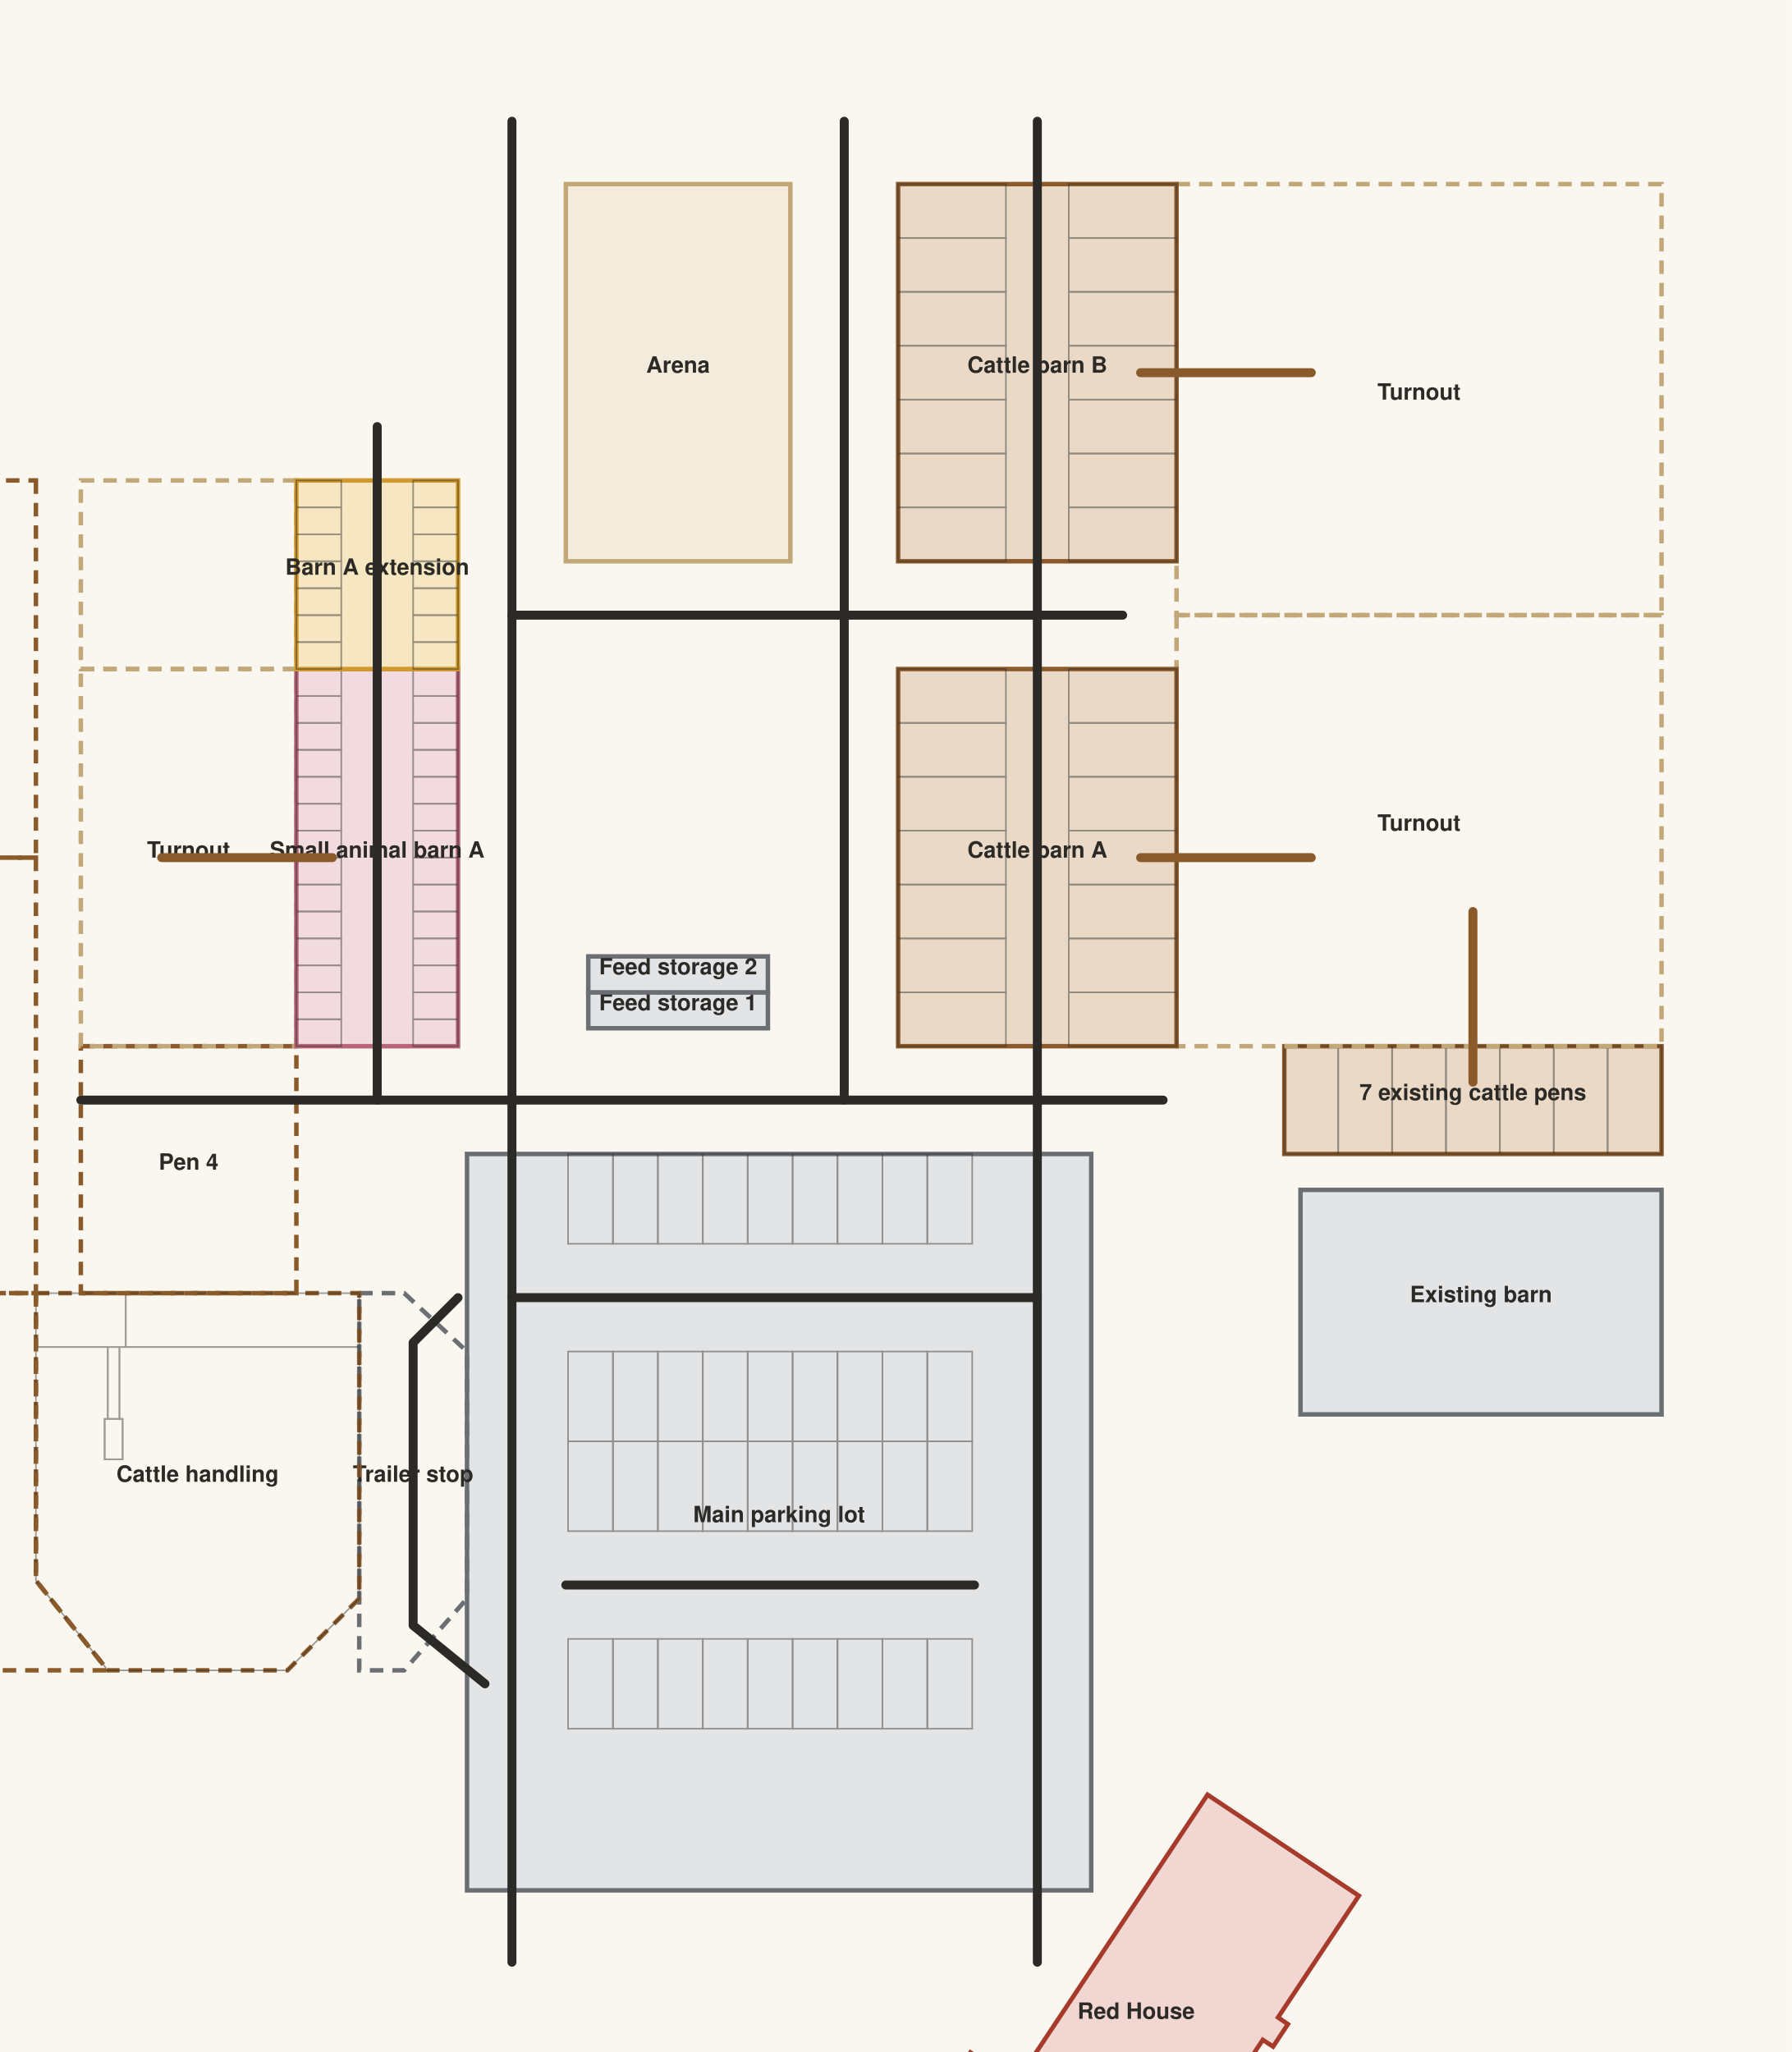
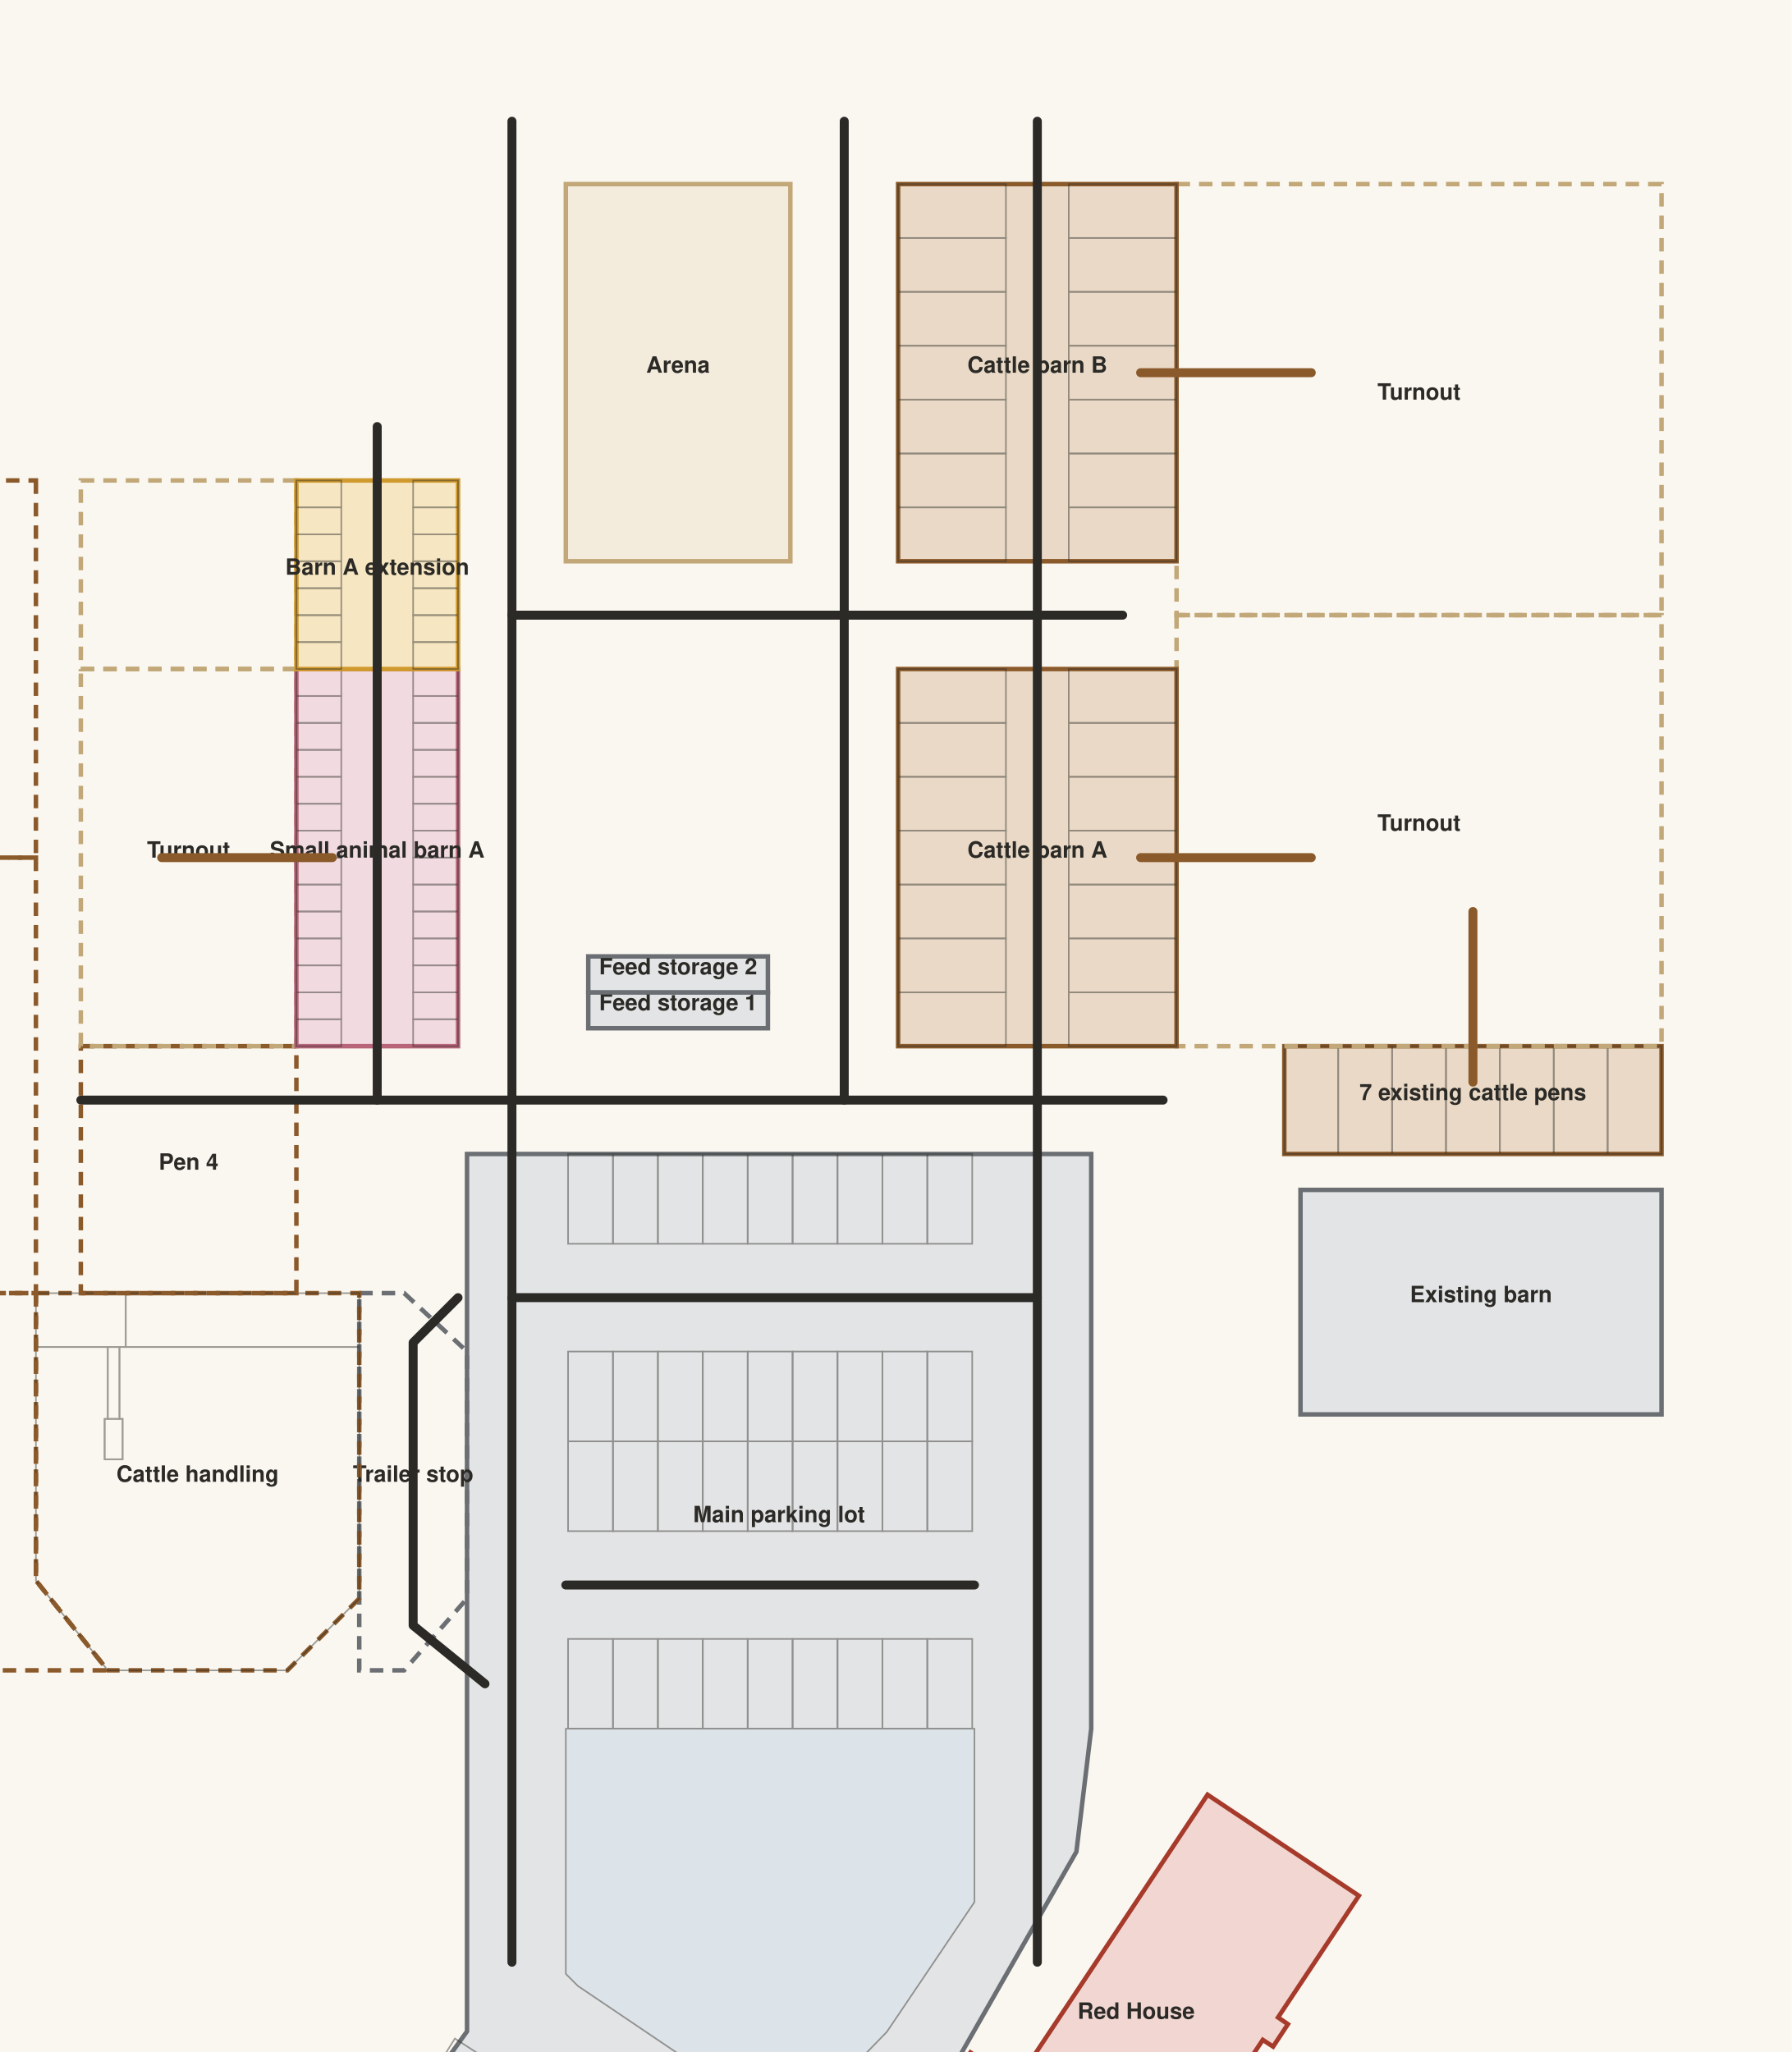
<svg xmlns="http://www.w3.org/2000/svg" viewBox="-90.0 -17 399.0 457" font-family="Avenir Next,Helvetica,Arial,sans-serif">
  <rect x="-90.0" y="-17" width="399.0" height="457" fill="#FAF7F0" />
  <g id="level-1">
    <g id="existing-barn">
      <rect x="199.6" y="248" width="80.4" height="50" fill="#E3E4E5" stroke="#6B6F73" stroke-width="1" />
      <text x="239.8" y="273.0" text-anchor="middle" font-size="5" font-weight="700" fill="#2B2A26">Existing barn</text>
    </g>
    <g id="existing-pens">
      <rect x="196" y="216" width="84" height="24" fill="#E9D9C6" stroke="#8B5A2B" stroke-width="1" />
      <g fill="none" stroke="#2B2A26" stroke-width=".35" opacity=".45">
        <rect x="196" y="216" width="12" height="24" />
        <rect x="208" y="216" width="12" height="24" />
        <rect x="220" y="216" width="12" height="24" />
        <rect x="232" y="216" width="12" height="24" />
        <rect x="244" y="216" width="12" height="24" />
        <rect x="256" y="216" width="12" height="24" />
        <rect x="268" y="216" width="12" height="24" />
      </g>
      <text x="238.0" y="228.0" text-anchor="middle" font-size="5" font-weight="700" fill="#2B2A26">7 existing cattle pens</text>
    </g>
    <g id="parking">
-       <polygon points="14.0,240 153.0,240 153.0,404 14.0,404" fill="#E3E4E5" stroke="#6B6F73" stroke-width="1" />
+       <polygon points="0.7,453.9 77.3,503.5 87.9,486.8 111.2,503.5 132.2,471.5 113.5,458.8 149.7,395.4 153.0,368.0 153.0,240.0 14.0,240.0 14.0,435.4" fill="#E3E4E5" stroke="#6B6F73" stroke-width="1" />
      <g fill="none" stroke="#2B2A26" stroke-width=".35" opacity=".45">
        <rect x="36.5" y="240" width="10" height="20" />
        <rect x="46.5" y="240" width="10" height="20" />
        <rect x="56.5" y="240" width="10" height="20" />
        <rect x="66.5" y="240" width="10" height="20" />
        <rect x="76.5" y="240" width="10" height="20" />
        <rect x="86.5" y="240" width="10" height="20" />
        <rect x="96.5" y="240" width="10" height="20" />
        <rect x="106.5" y="240" width="10" height="20" />
        <rect x="116.5" y="240" width="10" height="20" />
        <rect x="36.5" y="284" width="10" height="20" />
        <rect x="46.5" y="284" width="10" height="20" />
        <rect x="56.5" y="284" width="10" height="20" />
        <rect x="66.5" y="284" width="10" height="20" />
        <rect x="76.5" y="284" width="10" height="20" />
        <rect x="86.5" y="284" width="10" height="20" />
        <rect x="96.5" y="284" width="10" height="20" />
        <rect x="106.5" y="284" width="10" height="20" />
        <rect x="116.5" y="284" width="10" height="20" />
        <rect x="36.5" y="304" width="10" height="20" />
        <rect x="46.5" y="304" width="10" height="20" />
        <rect x="56.5" y="304" width="10" height="20" />
        <rect x="66.5" y="304" width="10" height="20" />
        <rect x="76.5" y="304" width="10" height="20" />
        <rect x="86.5" y="304" width="10" height="20" />
        <rect x="96.5" y="304" width="10" height="20" />
        <rect x="106.5" y="304" width="10" height="20" />
        <rect x="116.5" y="304" width="10" height="20" />
        <rect x="36.5" y="348" width="10" height="20" />
        <rect x="46.5" y="348" width="10" height="20" />
        <rect x="56.5" y="348" width="10" height="20" />
        <rect x="66.5" y="348" width="10" height="20" />
        <rect x="76.5" y="348" width="10" height="20" />
        <rect x="86.5" y="348" width="10" height="20" />
        <rect x="96.5" y="348" width="10" height="20" />
        <rect x="106.5" y="348" width="10" height="20" />
        <rect x="116.5" y="348" width="10" height="20" />
+         <polygon points="11.3,437.0 19.8,442.5 9.2,459.4 0.7,453.9" />
+         <polygon points="19.8,442.5 28.3,448.1 17.7,464.9 9.2,459.4" />
+         <polygon points="28.3,448.1 36.8,453.6 26.2,470.4 17.7,464.9" />
+         <polygon points="36.8,453.6 45.3,459.1 34.7,475.9 26.2,470.4" />
+         <polygon points="45.3,459.1 53.9,464.7 43.3,481.5 34.7,475.9" />
+         <polygon points="53.9,464.7 62.4,470.2 51.8,487.0 43.3,481.5" />
+         <polygon points="62.4,470.2 70.9,475.7 60.3,492.5 51.8,487.0" />
+         <polygon points="70.9,475.7 79.4,481.3 68.8,498.0 60.3,492.5" />
+         <polygon points="79.4,481.3 87.9,486.8 77.3,503.5 68.8,498.0" />
+         <polygon points="38.7,425.3 66.4,444.0 74.4,447.3 83.6,448.4 92.8,447.1 100.7,442.5 107.5,435.5 127.0,406.6 127.0,368.0 36.0,368.0 36.0,422.6" fill="#D3E5EF" />
      </g>
      <text x="83.5" y="322.0" text-anchor="middle" font-size="5" font-weight="700" fill="#2B2A26">Main parking lot</text>
    </g>
    <g id="trailer-stop">
      <polygon points="-10.0,271 0.0,271 14.0,284 14.0,339 0.0,355 -10.0,355" fill="none" stroke="#6B6F73" stroke-width="1" stroke-dasharray="3 2" />
      <text x="2.0" y="313.0" text-anchor="middle" font-size="5" font-weight="700" fill="#2B2A26">Trailer stop</text>
    </g>
    <g id="handling">
      <polygon points="-82.0,271 -10.0,271 -10.0,339 -26.0,355 -66.0,355 -82.0,335" fill="none" stroke="#8B5A2B" stroke-width="1" stroke-dasharray="3 2" />
      <g fill="none" stroke="#2B2A26" stroke-width=".35" opacity=".45">
        <polygon points="-82.0,283 -66.0,283 -66.0,299 -66.7,299 -66.7,308 -62.7,308 -62.7,299 -63.4,299 -63.4,283 -10.0,283 -10.0,339 -26.0,355 -66.0,355 -82.0,335" />
        <rect x="-62.0" y="271" width="52" height="12" />
        <rect x="-82.0" y="271" width="20" height="12" />
        <rect x="-66.0" y="283" width="2.6" height="16" />
        <rect x="-66.7" y="299" width="4" height="9" />
      </g>
      <text x="-46.0" y="313.0" text-anchor="middle" font-size="5" font-weight="700" fill="#2B2A26">Cattle handling</text>
    </g>
    <g id="holding-1">
      <polygon points="-82.0,271 -82.0,335 -66.0,355 -200.0,355 -182.2,271" fill="none" stroke="#8B5A2B" stroke-width="1" stroke-dasharray="3 2" />
      <text x="-133.0" y="313.0" text-anchor="middle" font-size="5" font-weight="700" fill="#2B2A26">Pen 1</text>
    </g>
    <g id="holding-2">
      <polygon points="-82.0,174.0 -82.0,271 -182.2,271 -161.8,174.0" fill="none" stroke="#8B5A2B" stroke-width="1" stroke-dasharray="3 2" />
      <text x="-132.125" y="222.5" text-anchor="middle" font-size="5" font-weight="700" fill="#2B2A26">Pen 2</text>
    </g>
    <g id="holding-3">
      <polygon points="-82.0,90 -82.0,174.0 -161.8,174.0 -144.0,90" fill="none" stroke="#8B5A2B" stroke-width="1" stroke-dasharray="3 2" />
      <text x="-121.875" y="132.0" text-anchor="middle" font-size="5" font-weight="700" fill="#2B2A26">Pen 3</text>
    </g>
    <g id="holding-4">
      <polygon points="-72,216 -24,216 -24,271 -72,271" fill="none" stroke="#8B5A2B" stroke-width="1" stroke-dasharray="3 2" />
      <text x="-48.0" y="243.5" text-anchor="middle" font-size="5" font-weight="700" fill="#2B2A26">Pen 4</text>
    </g>
    <g id="existing-red-house">
      <polygon points="167.7,454.3 176.2,460.0 191.2,437.3 193.5,438.8 196.8,433.8 194.6,432.3 212.6,405.2 178.9,382.7 136.2,446.9 126.1,440.1 113.4,459.0 148.9,482.5" fill="#F1D6D1" stroke="#A63A2B" stroke-width="1" />
      <text x="163.0" y="432.6" text-anchor="middle" font-size="5" font-weight="700" fill="#2B2A26">Red House</text>
    </g>
    <g id="horticulture">
      <polygon points="-7.9,454.7 75.0,509.9 58.2,535.2 -24.7,479.9" fill="#E2DCEE" stroke="#6E5C93" stroke-width="1" />
      <text x="25.15" y="494.95" text-anchor="middle" font-size="5" font-weight="700" fill="#2B2A26">Horticulture area</text>
    </g>
    <g id="residence">
      <polygon points="-24.6,443.5 -7.9,454.7 -24.7,479.9 -41.5,468.8" fill="#F1D6D1" stroke="#A63A2B" stroke-width="1" />
      <text x="-24.7" y="461.7" text-anchor="middle" font-size="5" font-weight="700" fill="#2B2A26">Residence</text>
    </g>
  </g>
  <g id="level-2">
    <g id="turnout-cattle-a">
      <rect x="172" y="120.0" width="108" height="96.0" fill="none" stroke="#C2A878" stroke-width="1" stroke-dasharray="3 2" />
      <text x="226.0" y="168.0" text-anchor="middle" font-size="5" font-weight="700" fill="#2B2A26">Turnout</text>
    </g>
    <g id="turnout-small-a">
      <rect x="-72" y="132" width="48" height="84" fill="none" stroke="#C2A878" stroke-width="1" stroke-dasharray="3 2" />
      <text x="-48.0" y="174.0" text-anchor="middle" font-size="5" font-weight="700" fill="#2B2A26">Turnout</text>
    </g>
    <g id="cattle-a">
      <rect x="110" y="132" width="62" height="84" fill="#E9D9C6" stroke="#8B5A2B" stroke-width="1" />
      <g fill="none" stroke="#2B2A26" stroke-width=".35" opacity=".45">
        <rect x="110" y="132" width="24" height="12" />
        <rect x="110" y="144" width="24" height="12" />
        <rect x="110" y="156" width="24" height="12" />
        <rect x="110" y="168" width="24" height="12" />
        <rect x="110" y="180" width="24" height="12" />
        <rect x="110" y="192" width="24" height="12" />
        <rect x="110" y="204" width="24" height="12" />
        <rect x="148" y="132" width="24" height="12" />
        <rect x="148" y="144" width="24" height="12" />
        <rect x="148" y="156" width="24" height="12" />
        <rect x="148" y="168" width="24" height="12" />
        <rect x="148" y="180" width="24" height="12" />
        <rect x="148" y="192" width="24" height="12" />
        <rect x="148" y="204" width="24" height="12" />
      </g>
      <text x="141.0" y="174.0" text-anchor="middle" font-size="5" font-weight="700" fill="#2B2A26">Cattle barn A</text>
    </g>
    <g id="small-a">
      <rect x="-24" y="132" width="36" height="84" fill="#F1DAE0" stroke="#B8657A" stroke-width="1" />
      <g fill="none" stroke="#2B2A26" stroke-width=".35" opacity=".45">
        <rect x="-24" y="132" width="10" height="6" />
        <rect x="-24" y="138" width="10" height="6" />
        <rect x="-24" y="144" width="10" height="6" />
        <rect x="-24" y="150" width="10" height="6" />
        <rect x="-24" y="156" width="10" height="6" />
        <rect x="-24" y="162" width="10" height="6" />
        <rect x="-24" y="168" width="10" height="6" />
        <rect x="-24" y="174" width="10" height="6" />
        <rect x="-24" y="180" width="10" height="6" />
        <rect x="-24" y="186" width="10" height="6" />
        <rect x="-24" y="192" width="10" height="6" />
        <rect x="-24" y="198" width="10" height="6" />
        <rect x="-24" y="204" width="10" height="6" />
        <rect x="-24" y="210" width="10" height="6" />
        <rect x="2" y="132" width="10" height="6" />
        <rect x="2" y="138" width="10" height="6" />
        <rect x="2" y="144" width="10" height="6" />
        <rect x="2" y="150" width="10" height="6" />
        <rect x="2" y="156" width="10" height="6" />
        <rect x="2" y="162" width="10" height="6" />
        <rect x="2" y="168" width="10" height="6" />
        <rect x="2" y="174" width="10" height="6" />
        <rect x="2" y="180" width="10" height="6" />
        <rect x="2" y="186" width="10" height="6" />
        <rect x="2" y="192" width="10" height="6" />
        <rect x="2" y="198" width="10" height="6" />
        <rect x="2" y="204" width="10" height="6" />
        <rect x="2" y="210" width="10" height="6" />
      </g>
      <text x="-6.0" y="174.0" text-anchor="middle" font-size="5" font-weight="700" fill="#2B2A26">Small animal barn A</text>
    </g>
    <g id="feed-1">
      <rect x="41" y="204" width="40" height="8" fill="#E3E4E5" stroke="#6B6F73" stroke-width="1" />
      <text x="61.0" y="208.0" text-anchor="middle" font-size="5" font-weight="700" fill="#2B2A26">Feed storage 1</text>
    </g>
  </g>
  <g id="level-3">
    <g id="turnout-small-b">
      <rect x="-72" y="90" width="48" height="42" fill="none" stroke="#C2A878" stroke-width="1" stroke-dasharray="3 2" />
      <text x="-48.0" y="111.0" text-anchor="middle" font-size="5" font-weight="700" fill="#2B2A26" />
    </g>
    <g id="turnout-cattle-b">
      <rect x="172" y="24" width="108" height="96.0" fill="none" stroke="#C2A878" stroke-width="1" stroke-dasharray="3 2" />
      <text x="226.0" y="72.0" text-anchor="middle" font-size="5" font-weight="700" fill="#2B2A26">Turnout</text>
    </g>
    <g id="cattle-b">
      <rect x="110" y="24" width="62" height="84" fill="#E9D9C6" stroke="#8B5A2B" stroke-width="1" />
      <g fill="none" stroke="#2B2A26" stroke-width=".35" opacity=".45">
        <rect x="110" y="24" width="24" height="12" />
        <rect x="110" y="36" width="24" height="12" />
        <rect x="110" y="48" width="24" height="12" />
        <rect x="110" y="60" width="24" height="12" />
        <rect x="110" y="72" width="24" height="12" />
        <rect x="110" y="84" width="24" height="12" />
        <rect x="110" y="96" width="24" height="12" />
        <rect x="148" y="24" width="24" height="12" />
        <rect x="148" y="36" width="24" height="12" />
        <rect x="148" y="48" width="24" height="12" />
        <rect x="148" y="60" width="24" height="12" />
        <rect x="148" y="72" width="24" height="12" />
        <rect x="148" y="84" width="24" height="12" />
        <rect x="148" y="96" width="24" height="12" />
      </g>
      <text x="141.0" y="66.0" text-anchor="middle" font-size="5" font-weight="700" fill="#2B2A26">Cattle barn B</text>
    </g>
    <g id="small-b">
      <rect x="-24" y="90" width="36" height="42" fill="#F6E6C2" stroke="#D19A2E" stroke-width="1" />
      <g fill="none" stroke="#2B2A26" stroke-width=".35" opacity=".45">
        <rect x="-24" y="90" width="10" height="6" />
        <rect x="-24" y="96" width="10" height="6" />
        <rect x="-24" y="102" width="10" height="6" />
        <rect x="-24" y="108" width="10" height="6" />
        <rect x="-24" y="114" width="10" height="6" />
        <rect x="-24" y="120" width="10" height="6" />
        <rect x="-24" y="126" width="10" height="6" />
        <rect x="2" y="90" width="10" height="6" />
        <rect x="2" y="96" width="10" height="6" />
        <rect x="2" y="102" width="10" height="6" />
        <rect x="2" y="108" width="10" height="6" />
        <rect x="2" y="114" width="10" height="6" />
        <rect x="2" y="120" width="10" height="6" />
        <rect x="2" y="126" width="10" height="6" />
      </g>
      <text x="-6.0" y="111.0" text-anchor="middle" font-size="5" font-weight="700" fill="#2B2A26">Barn A extension</text>
    </g>
    <g id="arena">
      <rect x="36" y="24" width="50" height="84" fill="#F3ECDD" stroke="#C2A878" stroke-width="1" />
      <text x="61.0" y="66.0" text-anchor="middle" font-size="5" font-weight="700" fill="#2B2A26">Arena</text>
    </g>
    <g id="feed-2">
      <rect x="41" y="196" width="40" height="8" fill="#E3E4E5" stroke="#6B6F73" stroke-width="1" />
      <text x="61.0" y="200.0" text-anchor="middle" font-size="5" font-weight="700" fill="#2B2A26">Feed storage 2</text>
    </g>
  </g>
  <g id="drives" />
  <g id="circulation">
    <polyline id="lane-west" points="24.0,10 24.0,272" fill="none" stroke="#2B2A26" stroke-width="2" stroke-linecap="round" stroke-linejoin="round" />
    <polyline id="lane-east" points="98.0,10 98.0,228.0" fill="none" stroke="#2B2A26" stroke-width="2" stroke-linecap="round" stroke-linejoin="round" />
    <polyline id="drive-cross" points="-72,228.0 169,228.0" fill="none" stroke="#2B2A26" stroke-width="2" stroke-linecap="round" stroke-linejoin="round" />
    <polyline id="lane-mid" points="24.0,120.0 160,120.0" fill="none" stroke="#2B2A26" stroke-width="2" stroke-linecap="round" stroke-linejoin="round" />
    <polyline id="aisle-cattle" points="141.0,10 141.0,272" fill="none" stroke="#2B2A26" stroke-width="2" stroke-linecap="round" stroke-linejoin="round" />
    <polyline id="aisle-small" points="-6.0,78 -6.0,228.0" fill="none" stroke="#2B2A26" stroke-width="2" stroke-linecap="round" stroke-linejoin="round" />
    <polyline id="loop-parking" points="141.0,420 141.0,272 24.0,272 24.0,420" fill="none" stroke="#2B2A26" stroke-width="2" stroke-linecap="round" stroke-linejoin="round" />
    <polyline id="loop-mid" points="127.0,336 36.0,336" fill="none" stroke="#2B2A26" stroke-width="2" stroke-linecap="round" stroke-linejoin="round" />
    <polyline id="trailers" points="12.0,272 2.0,282 2.0,345 18.0,358" fill="none" stroke="#2B2A26" stroke-width="2" stroke-linecap="round" stroke-linejoin="round" />
    <polyline id="an-cattle-a" points="164,174.0 202,174.0" fill="none" stroke="#8B5A2B" stroke-width="2" stroke-linecap="round" stroke-linejoin="round" />
    <polyline id="an-cattle-b" points="164,66.0 202,66.0" fill="none" stroke="#8B5A2B" stroke-width="2" stroke-linecap="round" stroke-linejoin="round" />
    <polyline id="an-small-a" points="-16,174.0 -54,174.0" fill="none" stroke="#8B5A2B" stroke-width="2" stroke-linecap="round" stroke-linejoin="round" />
    <polyline id="an-pens" points="238.0,224 238.0,186" fill="none" stroke="#8B5A2B" stroke-width="2" stroke-linecap="round" stroke-linejoin="round" />
  </g>
</svg>
